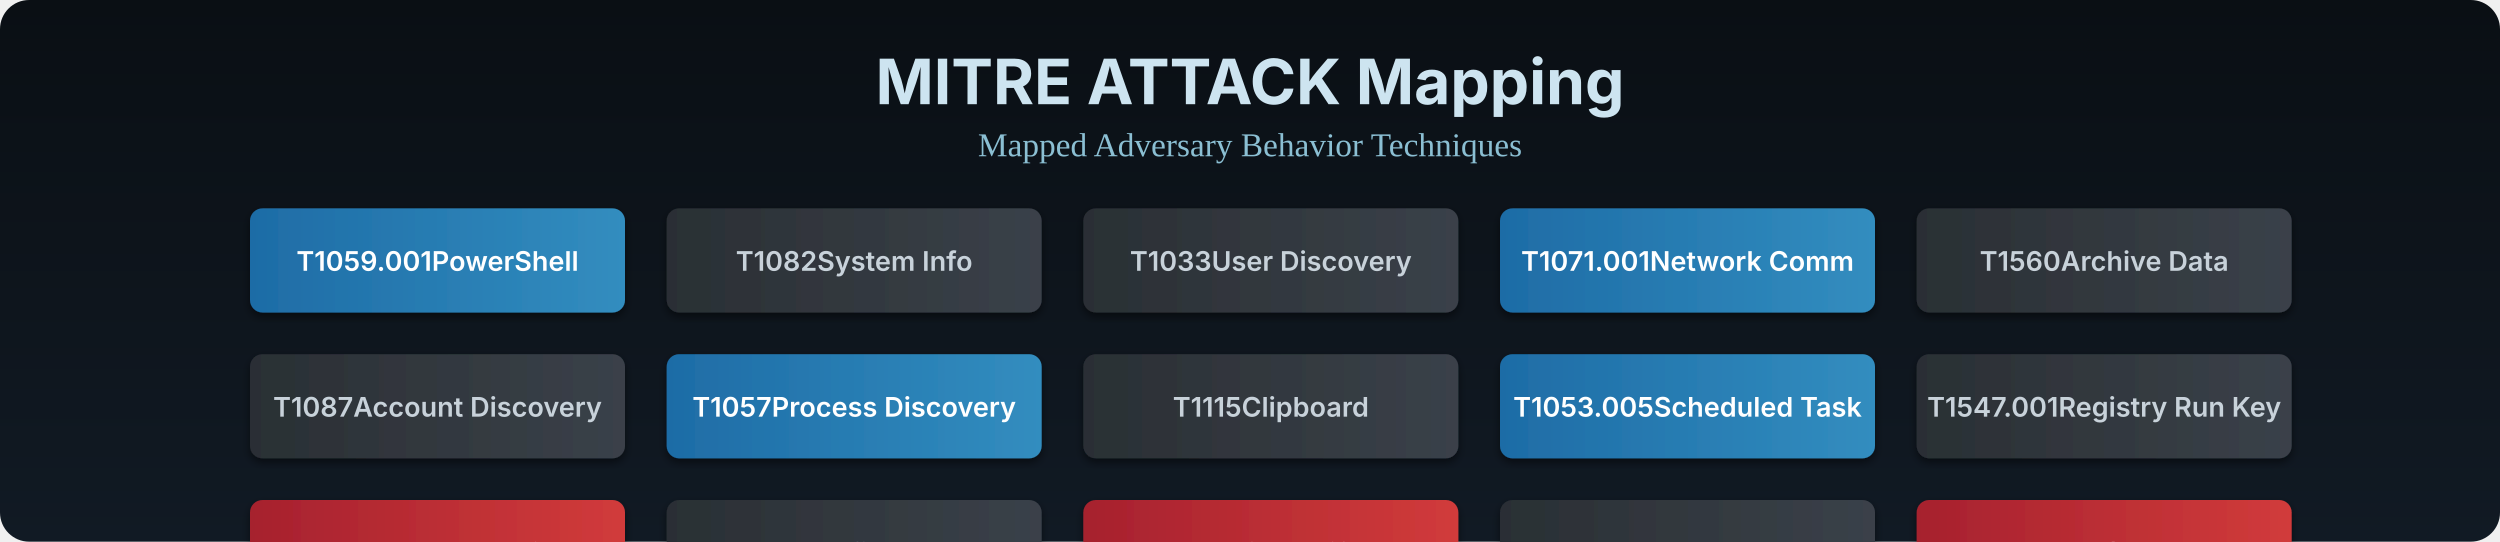
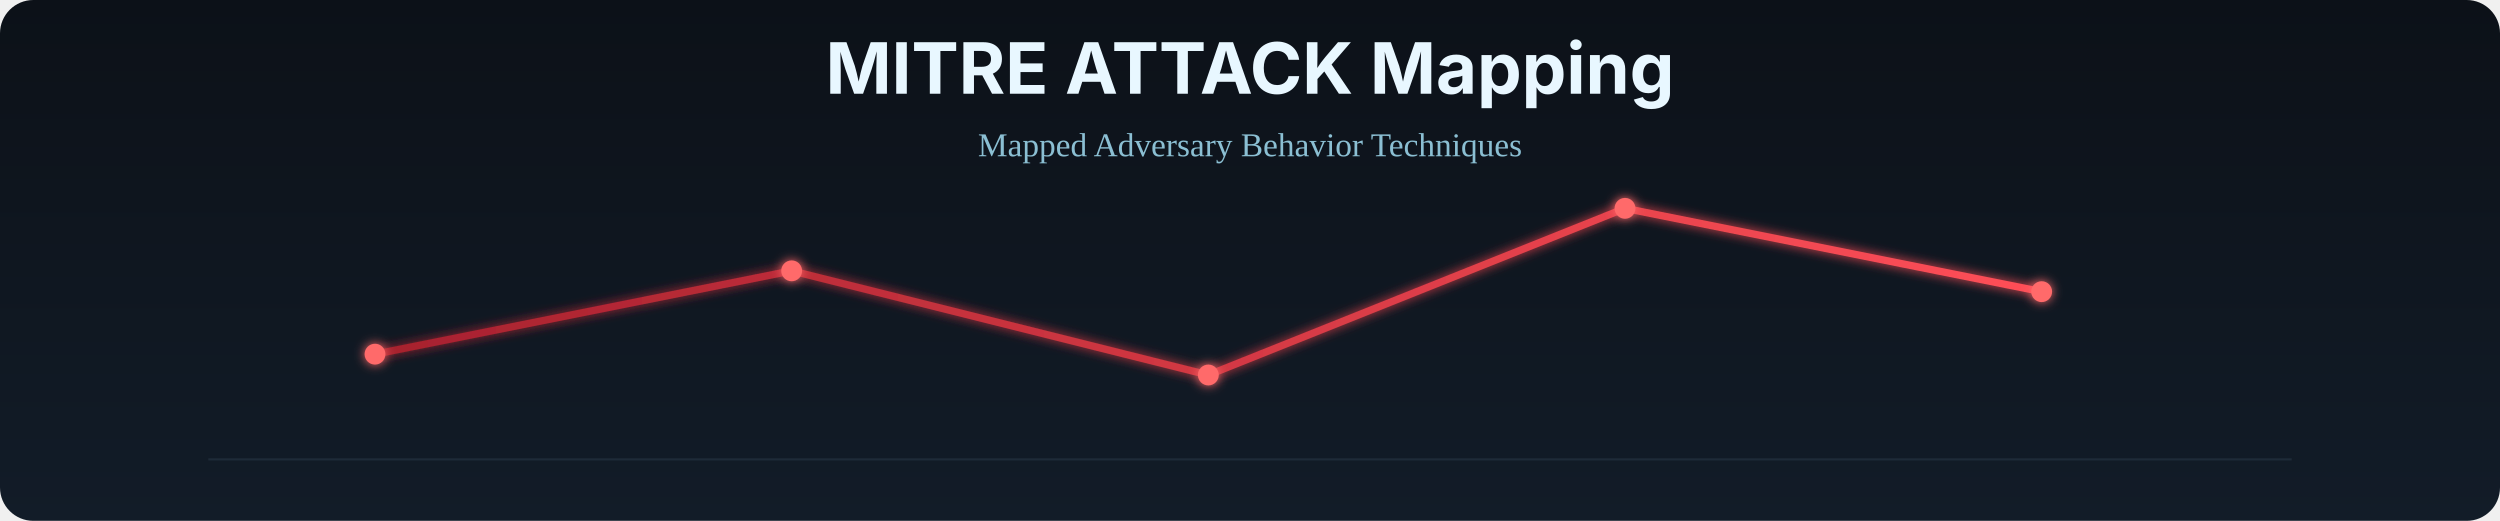
- <svg xmlns="http://www.w3.org/2000/svg" viewBox="0 0 1200 260" width="1200" height="260" role="img" aria-labelledby="title">
+ <svg xmlns="http://www.w3.org/2000/svg" viewBox="0 0 1200 250" width="1200" height="250" role="img" aria-labelledby="title">
  <defs>
-     <linearGradient id="bg" x1="0" y1="0" x2="0" y2="1">
-       <stop offset="0%" stop-color="#0a0f14" />
-       <stop offset="100%" stop-color="#111a24" />
+     <linearGradient id="bgGrad" x1="0" y1="0" x2="0" y2="1">
+       <stop offset="0%" stop-color="#0c1118" />
+       <stop offset="100%" stop-color="#121c28" />
    </linearGradient>
-     <linearGradient id="cellBlue" x1="0" x2="1">
-       <stop offset="0%" stop-color="#1e6ca6" />
-       <stop offset="100%" stop-color="#328dbf" />
+     <linearGradient id="gridLine" x1="0" x2="1">
+       <stop offset="0%" stop-color="#1a3d5a" />
+       <stop offset="100%" stop-color="#2d9cdb" />
    </linearGradient>
-     <linearGradient id="cellRed" x1="0" x2="1">
+     <linearGradient id="accentRed" x1="0" x2="1">
      <stop offset="0%" stop-color="#a6212e" />
-       <stop offset="100%" stop-color="#d13b3b" />
+       <stop offset="100%" stop-color="#ff4f58" />
    </linearGradient>
-     <linearGradient id="cellGray" x1="0" x2="1">
-       <stop offset="0%" stop-color="#2a2f34" />
-       <stop offset="100%" stop-color="#3a4149" />
-     </linearGradient>
-     <filter id="shadow">
-       <feDropShadow dx="0" dy="2" stdDeviation="2" flood-color="#000" flood-opacity="0.5" />
+     <filter id="softGlow">
+       <feGaussianBlur stdDeviation="2.5" result="blur" />
+       <feMerge>
+         <feMergeNode in="blur" />
+         <feMergeNode in="SourceGraphic" />
+       </feMerge>
    </filter>
  </defs>
-   <rect width="1200" height="260" rx="14" fill="url(#bg)" />
-   <text x="50%" y="50" text-anchor="middle" fill="#cde4f0" font-family="Inter, Roboto, Arial, sans-serif" font-size="30" font-weight="700">
+   <rect width="1200" height="250" rx="16" fill="url(#bgGrad)" />
+   <g stroke="url(#gridLine)" stroke-width="1" opacity="0.3">
+     <line x1="100" y1="80" x2="1100" y2="80" />
+     <line x1="100" y1="120" x2="1100" y2="120" />
+     <line x1="100" y1="160" x2="1100" y2="160" />
+     <line x1="100" y1="200" x2="1100" y2="200" />
+     <line x1="200" y1="60" x2="200" y2="210" />
+     <line x1="400" y1="60" x2="400" y2="210" />
+     <line x1="600" y1="60" x2="600" y2="210" />
+     <line x1="800" y1="60" x2="800" y2="210" />
+     <line x1="1000" y1="60" x2="1000" y2="210" />
+   </g>
+   <path d="M180 170 L380 130 L580 180 L780 100 L980 140" stroke="url(#accentRed)" stroke-width="3.5" fill="none" filter="url(#softGlow)" />
+   <g fill="#ff6b6b" filter="url(#softGlow)">
+     <circle cx="180" cy="170" r="5" />
+     <circle cx="380" cy="130" r="5" />
+     <circle cx="580" cy="180" r="5" />
+     <circle cx="780" cy="100" r="5" />
+     <circle cx="980" cy="140" r="5" />
+   </g>
+   <text x="50%" y="45" text-anchor="middle" fill="#e8f7ff" font-size="34" font-weight="700" font-family="Inter, Roboto, Arial, sans-serif">
    MITRE ATTACK Mapping
  </text>
  <text x="50%" y="75" text-anchor="middle" fill="#8bbfd3" font-size="16" font-weight="400">
    Mapped Adversary Behavior Techniques
  </text>
-   <g transform="translate(120,100)" font-family="Inter, sans-serif" font-size="13" font-weight="600" text-anchor="middle">
-     <rect x="0" y="0" width="180" height="50" rx="6" fill="url(#cellBlue)" filter="url(#shadow)" />
-     <text x="90" y="30" fill="#fff">T1059.001<br />PowerShell</text>
-     <rect x="200" y="0" width="180" height="50" rx="6" fill="url(#cellGray)" filter="url(#shadow)" />
-     <text x="290" y="30" fill="#c8d2da">T1082<br />System Info</text>
-     <rect x="400" y="0" width="180" height="50" rx="6" fill="url(#cellGray)" filter="url(#shadow)" />
-     <text x="490" y="30" fill="#c8d2da">T1033<br />User Discovery</text>
-     <rect x="600" y="0" width="180" height="50" rx="6" fill="url(#cellBlue)" filter="url(#shadow)" />
-     <text x="690" y="30" fill="#fff">T1071.001<br />Network Comm</text>
-     <rect x="800" y="0" width="180" height="50" rx="6" fill="url(#cellGray)" filter="url(#shadow)" />
-     <text x="890" y="30" fill="#c8d2da">T1560<br />Archive Data</text>
-     <rect x="0" y="70" width="180" height="50" rx="6" fill="url(#cellGray)" filter="url(#shadow)" />
-     <text x="90" y="100" fill="#c8d2da">T1087<br />Account Discovery</text>
-     <rect x="200" y="70" width="180" height="50" rx="6" fill="url(#cellBlue)" filter="url(#shadow)" />
-     <text x="290" y="100" fill="#fff">T1057<br />Process Discovery</text>
-     <rect x="400" y="70" width="180" height="50" rx="6" fill="url(#cellGray)" filter="url(#shadow)" />
-     <text x="490" y="100" fill="#c8d2da">T1115<br />Clipboard</text>
-     <rect x="600" y="70" width="180" height="50" rx="6" fill="url(#cellBlue)" filter="url(#shadow)" />
-     <text x="690" y="100" fill="#fff">T1053.005<br />Scheduled Task</text>
-     <rect x="800" y="70" width="180" height="50" rx="6" fill="url(#cellGray)" filter="url(#shadow)" />
-     <text x="890" y="100" fill="#c8d2da">T1547.001<br />Registry Run Key</text>
-     <rect x="0" y="140" width="180" height="50" rx="6" fill="url(#cellRed)" filter="url(#shadow)" />
-     <text x="90" y="170" fill="#fff">T1036<br />Masquerading</text>
-     <rect x="200" y="140" width="180" height="50" rx="6" fill="url(#cellGray)" filter="url(#shadow)" />
-     <text x="290" y="170" fill="#c8d2da">T1071.001<br />Exfil over HTTP</text>
-     <rect x="400" y="140" width="180" height="50" rx="6" fill="url(#cellRed)" filter="url(#shadow)" />
-     <text x="490" y="170" fill="#fff">Deception<br />Artifact</text>
-     <rect x="600" y="140" width="180" height="50" rx="6" fill="url(#cellGray)" filter="url(#shadow)" />
-     <text x="690" y="170" fill="#c8d2da">T1082<br />Recon Data</text>
-     <rect x="800" y="140" width="180" height="50" rx="6" fill="url(#cellRed)" filter="url(#shadow)" />
-     <text x="890" y="170" fill="#fff">Impact / Cover</text>
-   </g>
+   <rect x="100" y="220" width="1000" height="1" fill="#2b3b49" opacity="0.5" />
</svg>
